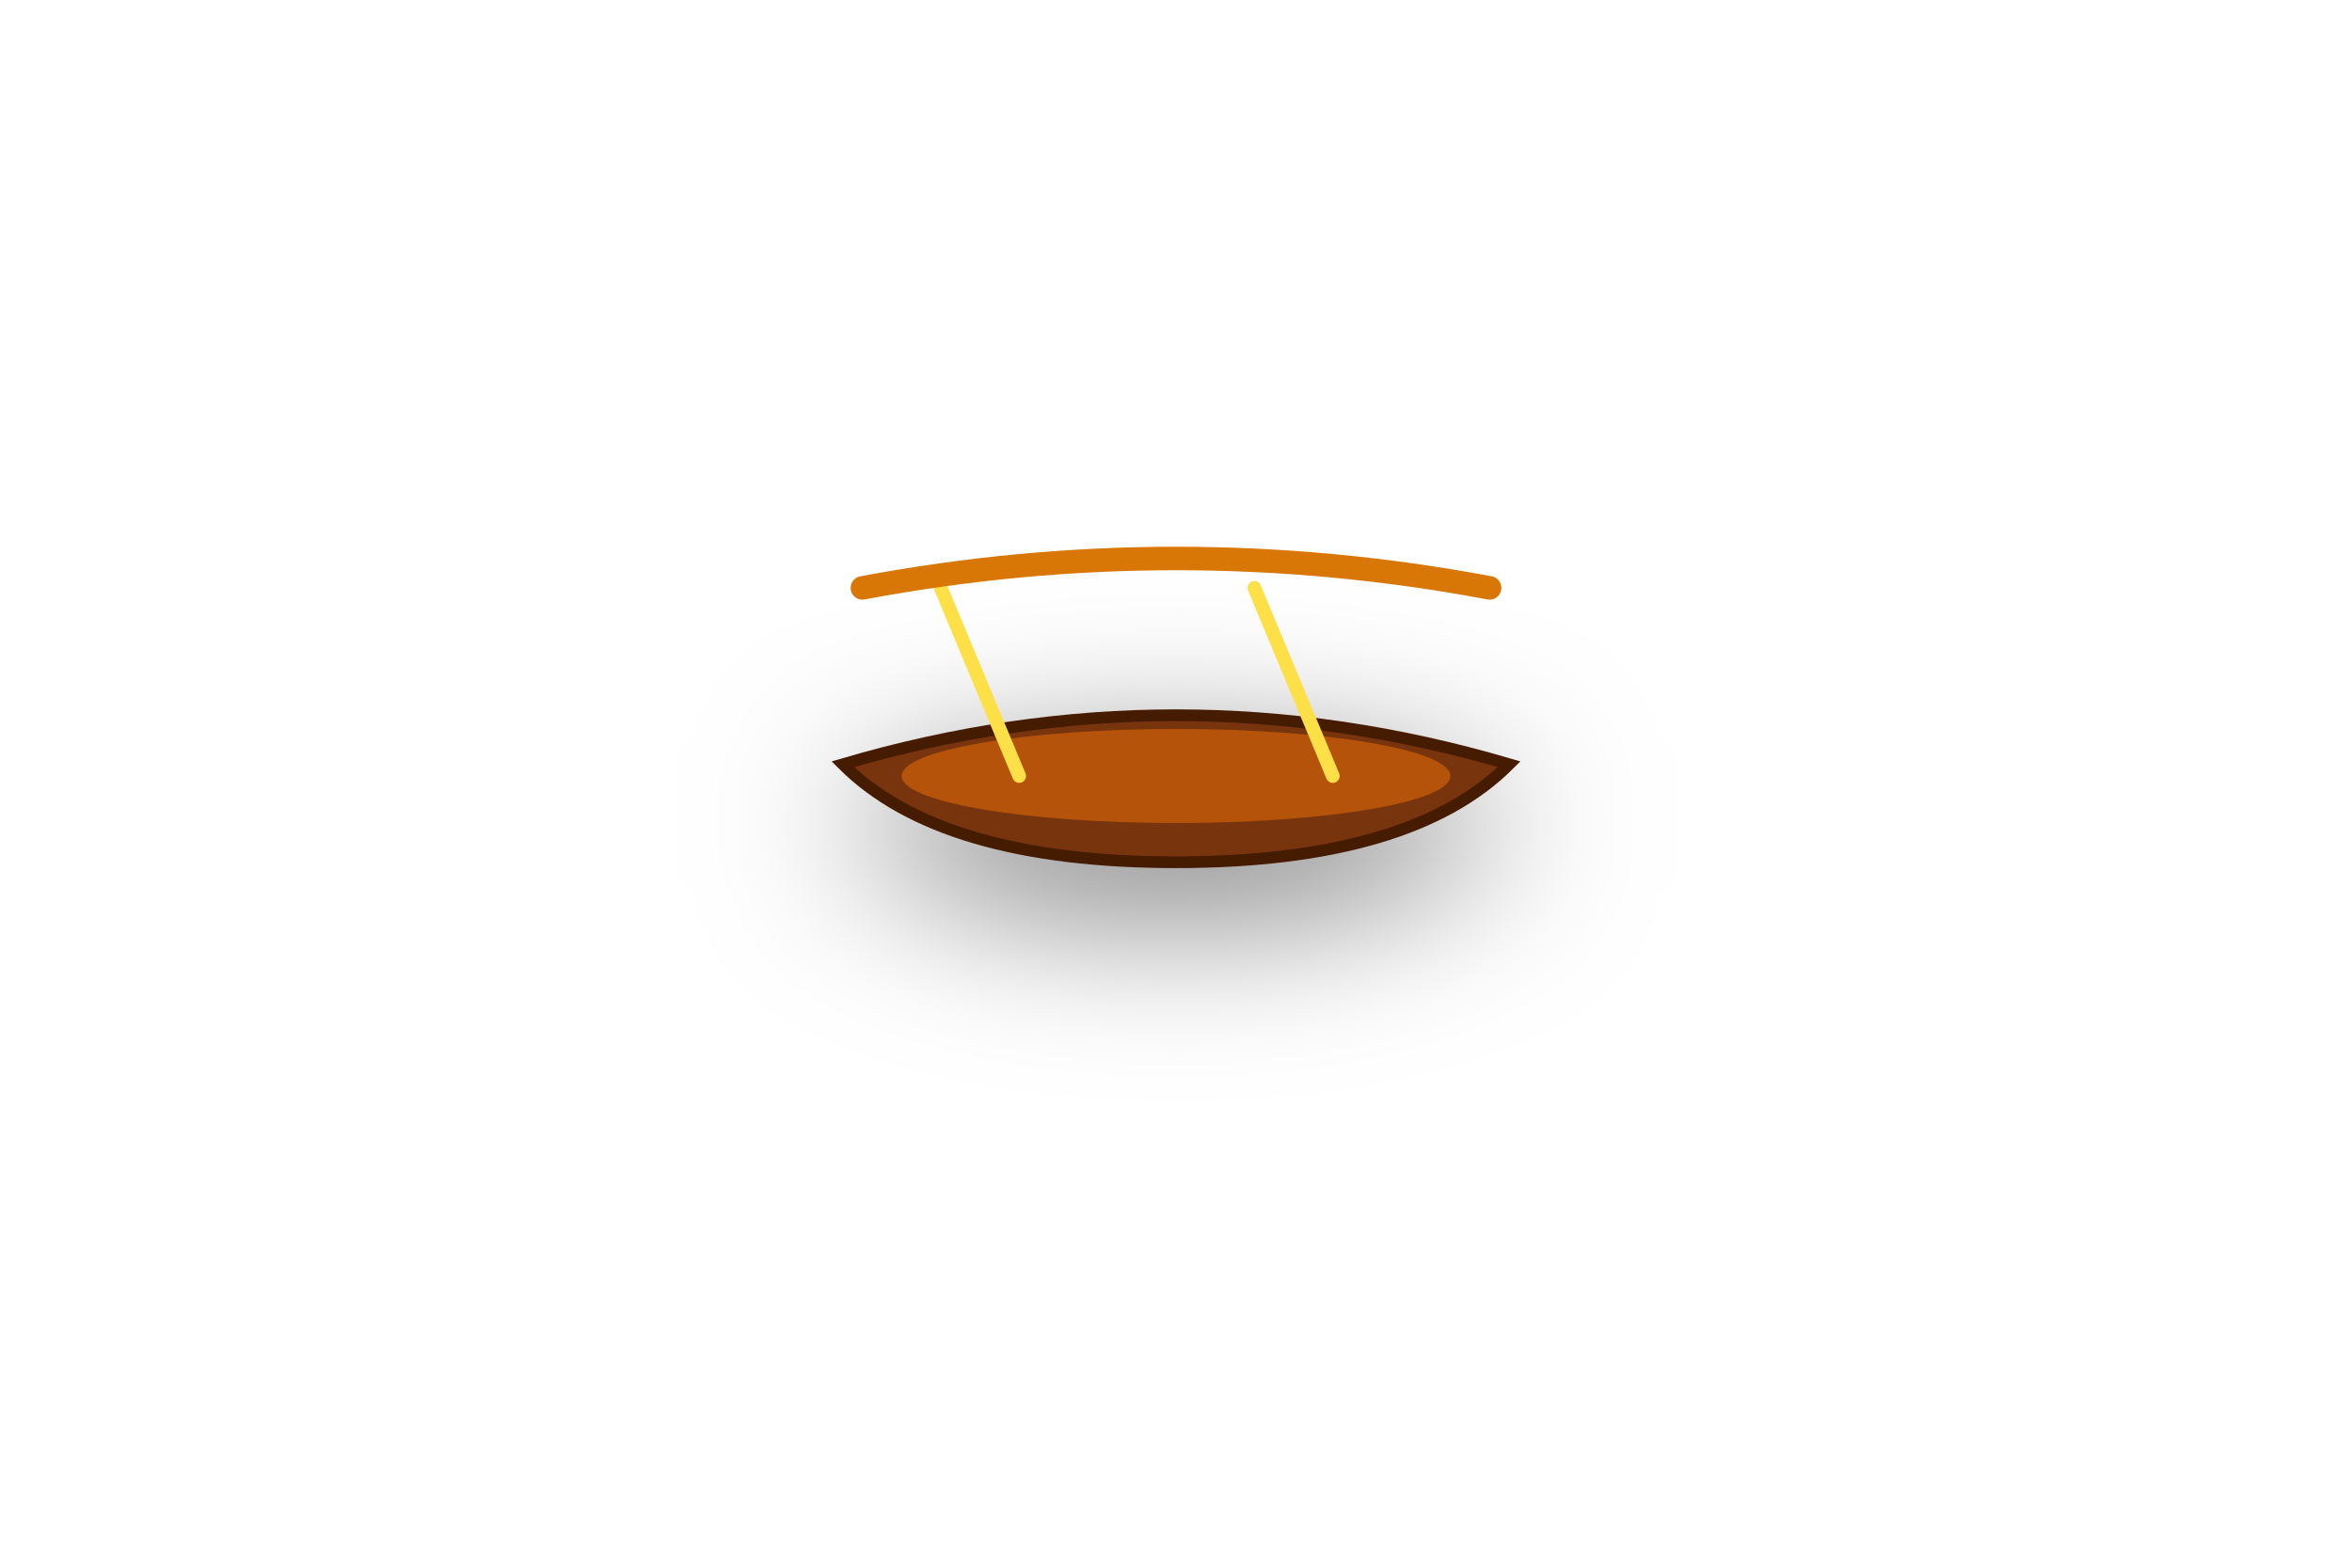
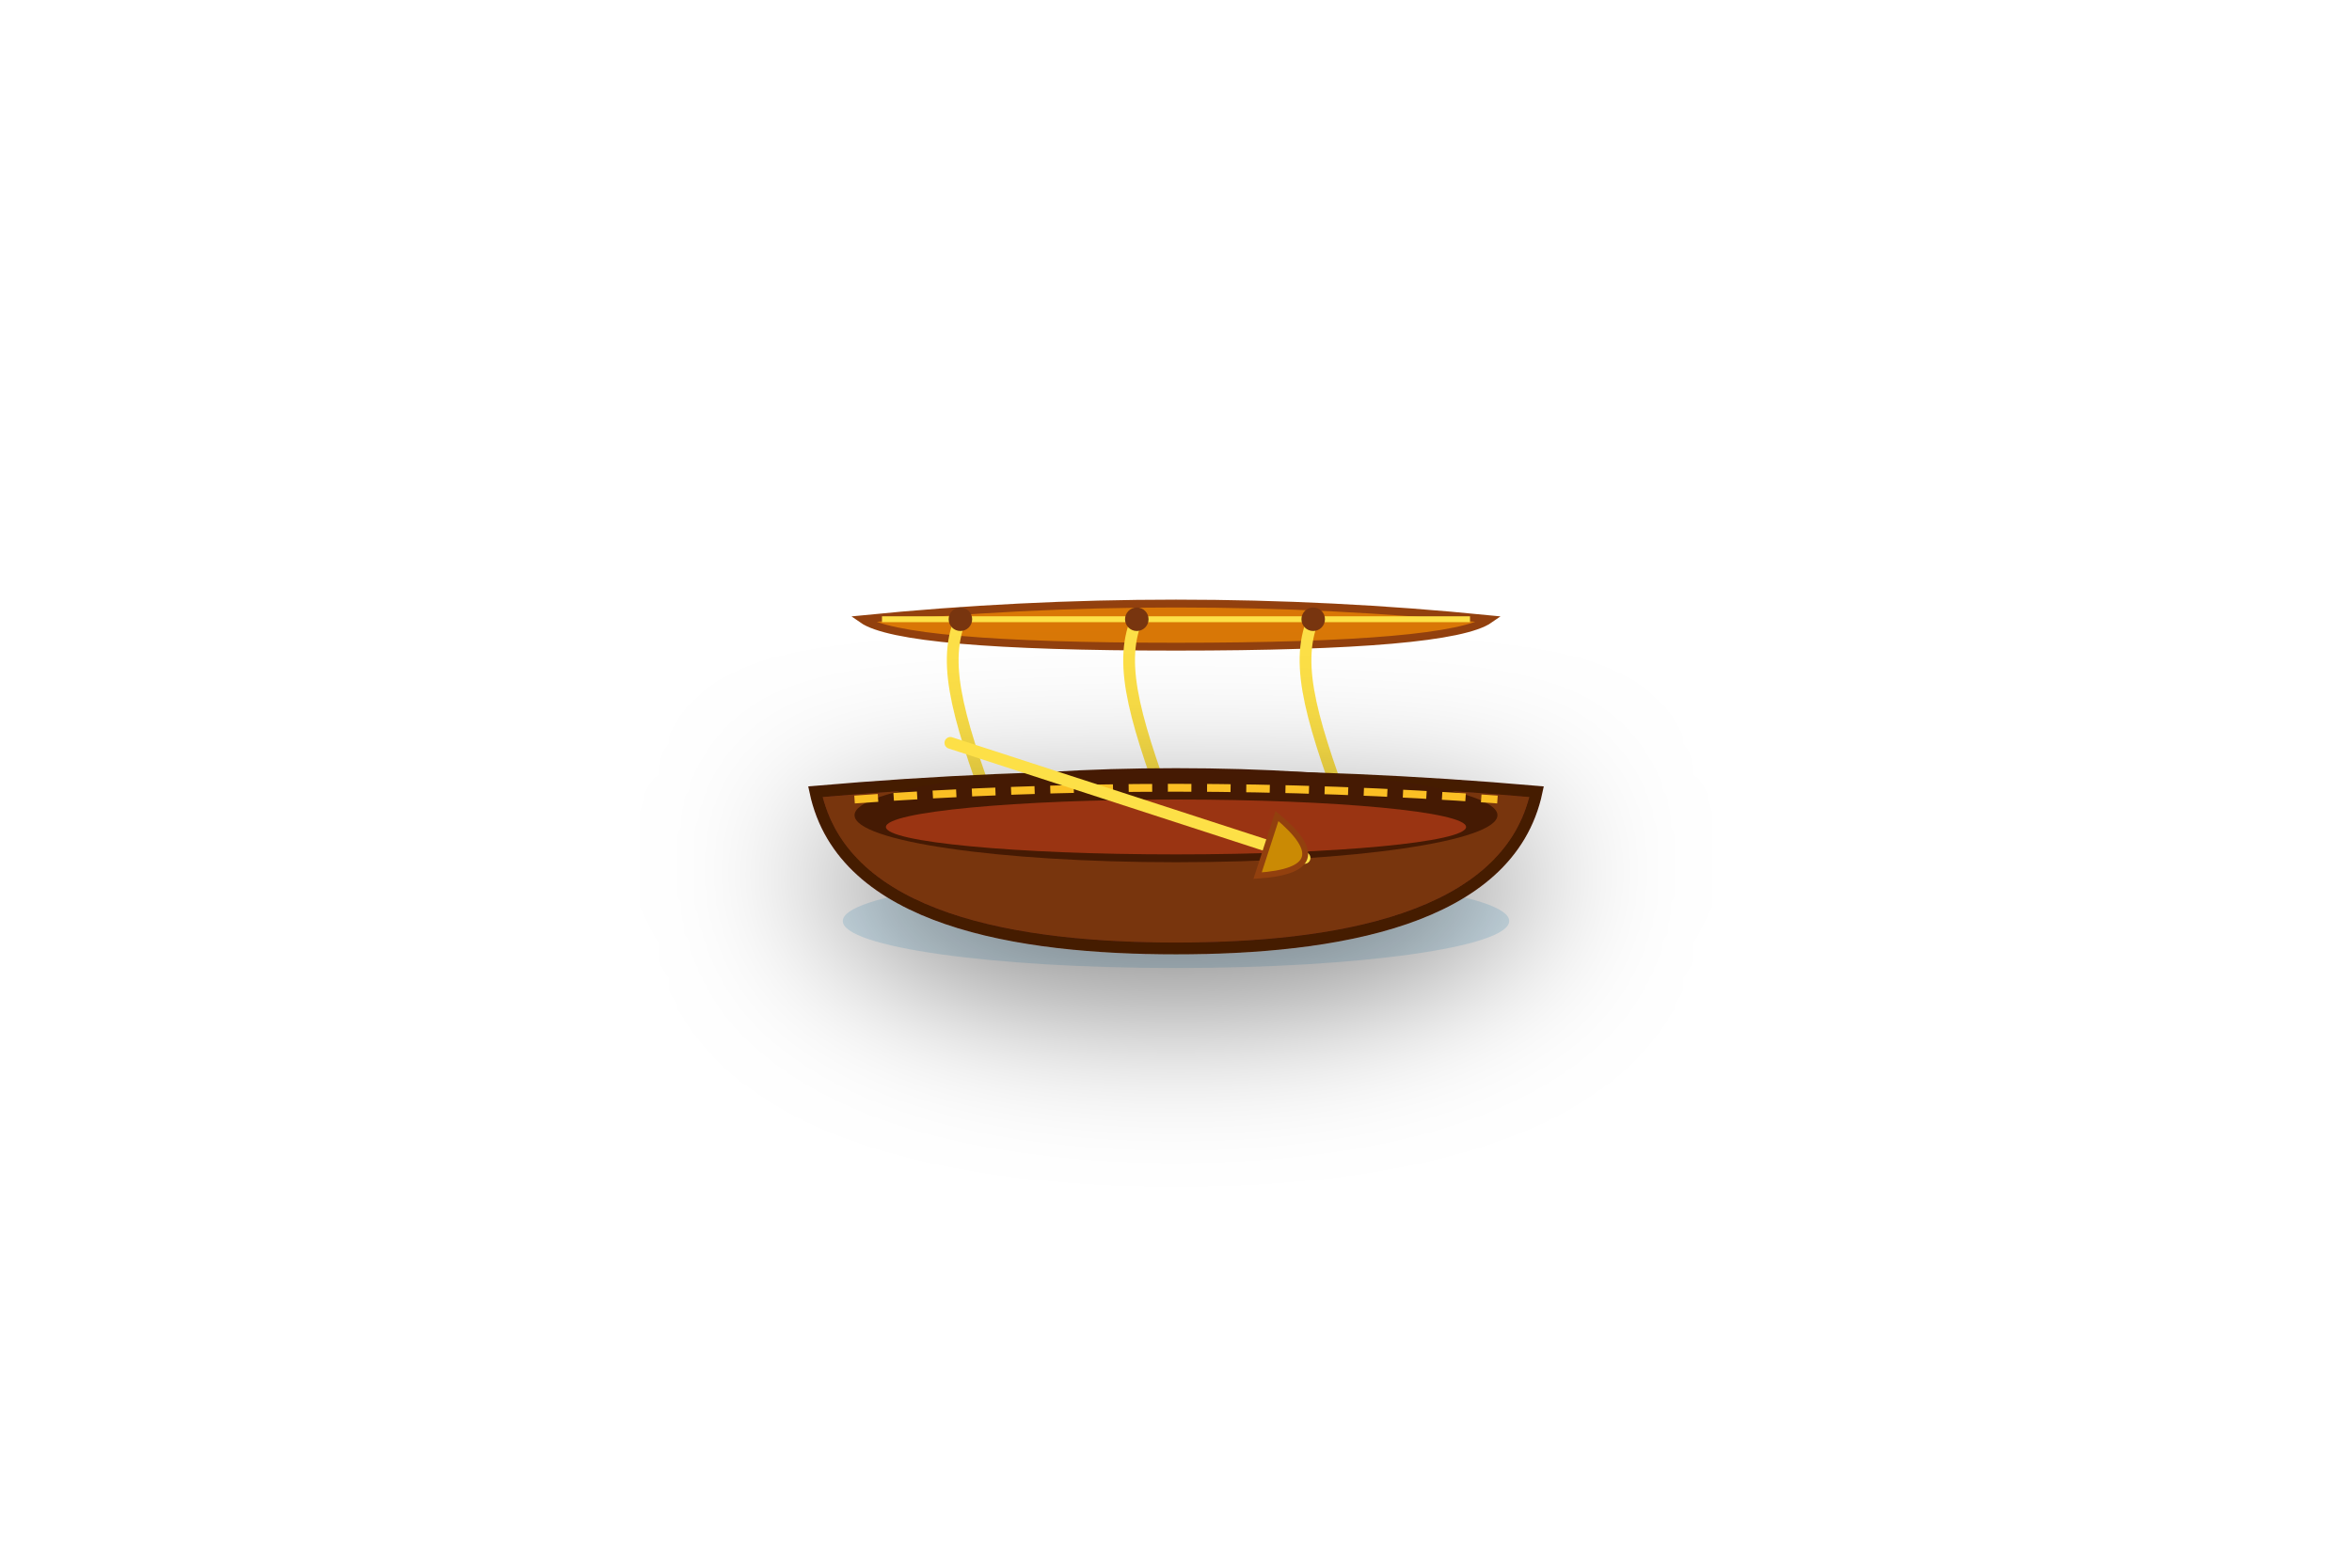
<svg xmlns="http://www.w3.org/2000/svg" width="600" height="400" viewBox="0 0 600 400" fill="none">
  <g transform="translate(300, 180)">
-     <path d="M-85,15 Q0,-10 85,15 Q60,40 0,40 Q-60,40 -85,15 Z" fill="#78350F" stroke="#451A03" stroke-width="3" filter="drop-shadow(0 12px 20px rgba(0,0,0,0.5))" />
-     <ellipse cx="0" cy="18" rx="70" ry="12" fill="#B45309" />
-     <line x1="-40" y1="18" x2="-60" y2="-30" stroke="#FDE047" stroke-width="3.5" stroke-linecap="round" />
-     <line x1="40" y1="18" x2="20" y2="-30" stroke="#FDE047" stroke-width="3.5" stroke-linecap="round" />
-     <path d="M-80,-30 Q0,-45 80,-30" fill="none" stroke="#D97706" stroke-width="6" stroke-linecap="round" />
+     <g transform="translate(0, 10)">
+       <ellipse cx="0" cy="45" rx="85" ry="12" fill="rgba(2,132,199,0.15)" />
+       <g transform="translate(0, -32)">
+         <path d="M-80,0 Q0,-8 80,0 Q70,7 0,7 Q-70,7 -80,0 Z" fill="#D97706" stroke="#92400E" stroke-width="2" />
+         <line x1="-75" y1="0" x2="75" y2="0" stroke="#FDE047" stroke-width="1.5" />
+       </g>
+       <g stroke="#FDE047" stroke-width="3" stroke-linecap="round" fill="none">
+         <path d="M-45,22 C-55,-5 -60,-20 -55,-32" />
+         <path d="M0,22 C-10,-5 -15,-20 -10,-32" />
+         <path d="M45,22 C35,-5 30,-20 35,-32" />
+       </g>
+       <circle cx="-55" cy="-32" r="3" fill="#78350F" />
+       <circle cx="-10" cy="-32" r="3" fill="#78350F" />
+       <circle cx="35" cy="-32" r="3" fill="#78350F" />
+       <g transform="translate(0, 20)">
+         <path d="M-92,-8 Q0,-16 92,-8 C85,25 40,32 0,32 C-40,32 -85,25 -92,-8 Z" fill="#78350F" stroke="#451A03" stroke-width="3" filter="drop-shadow(0 12px 20px rgba(0,0,0,0.5))" />
+         <ellipse cx="0" cy="-2" rx="82" ry="12" fill="#451A03" />
+         <ellipse cx="0" cy="1" rx="74" ry="7" fill="#9A3412" />
+         <path d="M-82,-6 Q0,-12 82,-6" fill="none" stroke="#FBBF24" stroke-width="2" stroke-dasharray="6,4" />
+         <g transform="translate(-10, -5) rotate(18)">
+           <line x1="-50" y1="0" x2="45" y2="0" stroke="#FDE047" stroke-width="3" stroke-linecap="round" />
+           <path d="M35,-8 Q55,0 35,8 Z" fill="#CA8A04" stroke="#92400E" stroke-width="1.5" />
+         </g>
+       </g>
+     </g>
  </g>
</svg>
